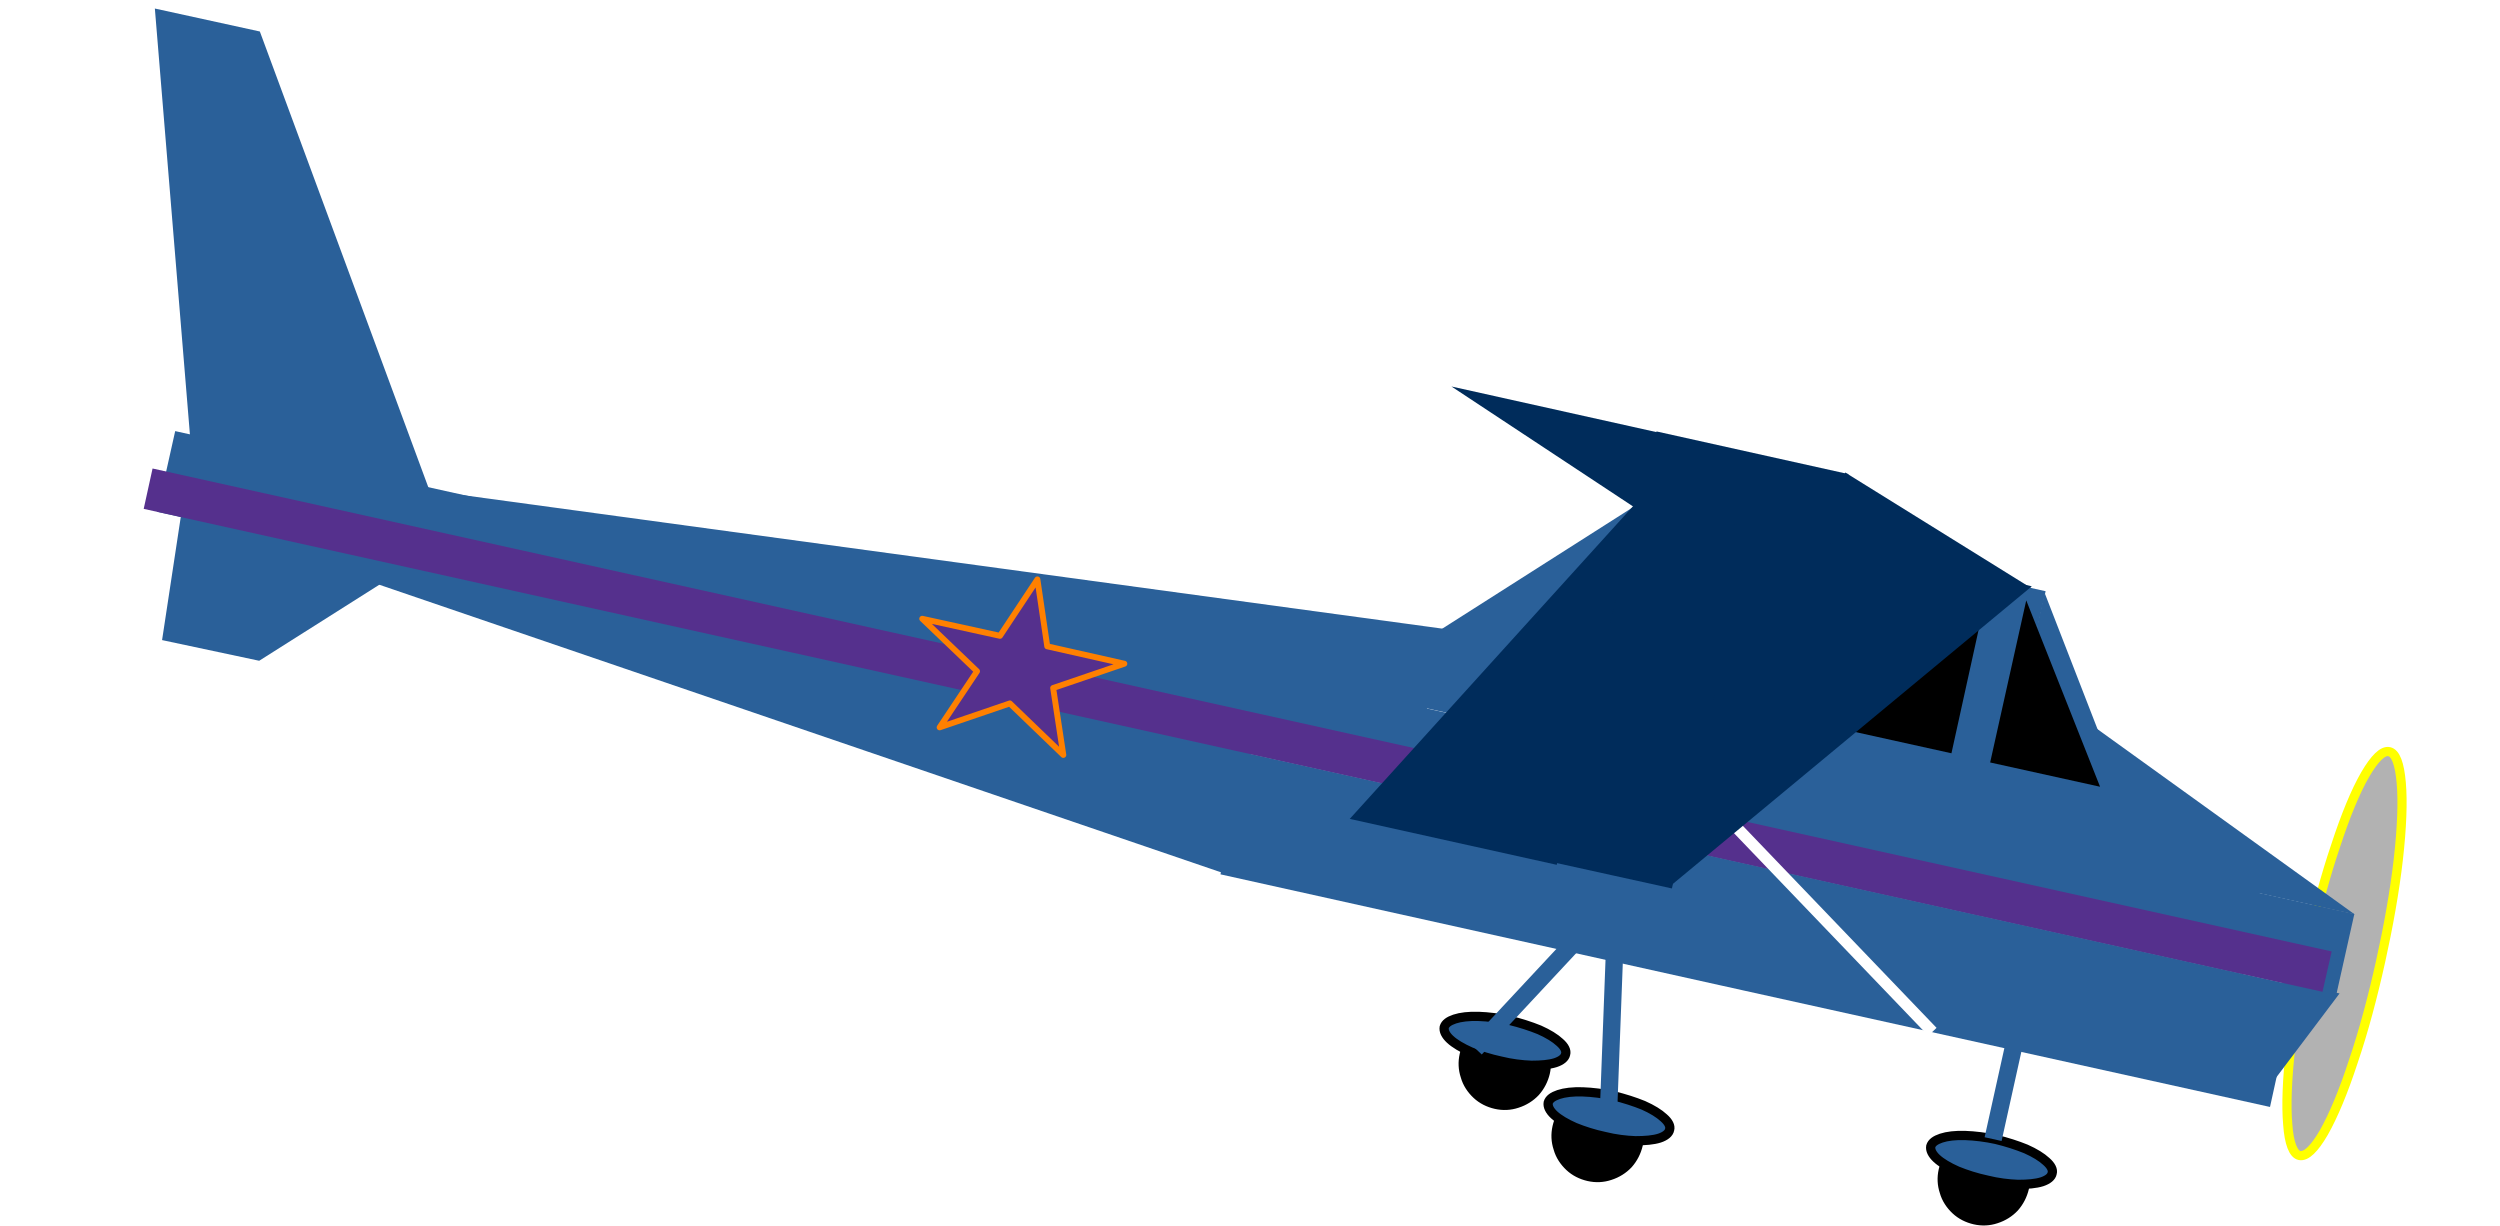
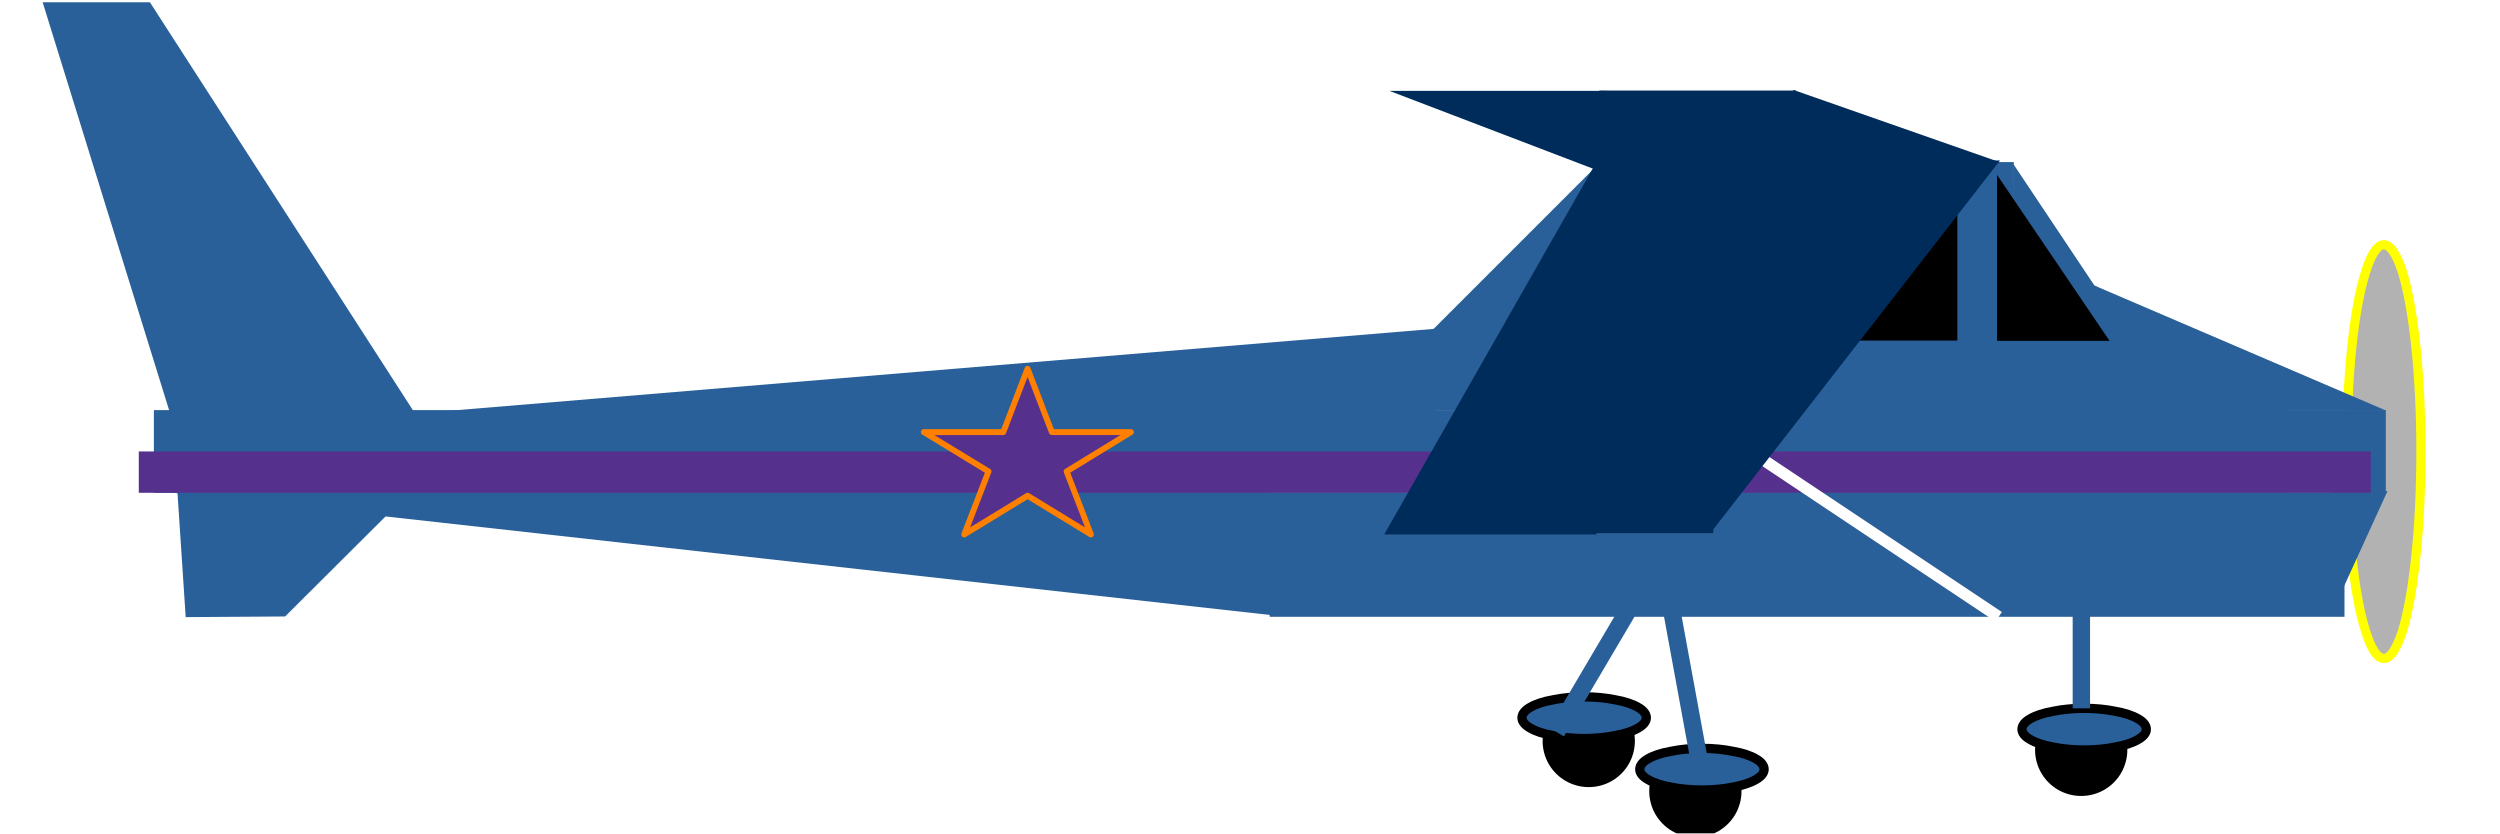
- <svg xmlns="http://www.w3.org/2000/svg" xmlns:ns1="http://xml.openoffice.org/svg/export" version="1.2" width="76.2mm" height="37.34mm" viewBox="0 0 7620 3734" preserveAspectRatio="xMidYMid" fill-rule="evenodd" stroke-width="28.222" stroke-linejoin="round" xml:space="preserve">
+ <svg xmlns="http://www.w3.org/2000/svg" xmlns:ns1="http://xml.openoffice.org/svg/export" version="1.2" width="76.2mm" height="25.4mm" viewBox="0 0 7620 2540" preserveAspectRatio="xMidYMid" fill-rule="evenodd" stroke-width="28.222" stroke-linejoin="round" xml:space="preserve">
  <defs class="ClipPathGroup">
    <clipPath id="presentation_clip_path" clipPathUnits="userSpaceOnUse">
-       <rect x="0" y="0" width="7620" height="3734" />
+       <rect x="0" y="0" width="7620" height="2540" />
    </clipPath>
    <clipPath id="presentation_clip_path_shrink" clipPathUnits="userSpaceOnUse">
-       <rect x="7" y="3" width="7605" height="3727" />
+       <rect x="7" y="2" width="7605" height="2535" />
    </clipPath>
  </defs>
  <defs class="TextShapeIndex">
    <g ns1:slide="id1" ns1:id-list="id3 id4 id5 id6 id7 id8 id9 id10 id11 id12 id13 id14 id15 id16 id17 id18 id19 id20 id21 id22 id23 id24 id25 id26 id27 id28 id29 id30 id31 id32 id33 id34 id35 id36 id37" />
  </defs>
  <defs class="EmbeddedBulletChars">
    <g id="bullet-char-template-57356" transform="scale(0.0004882812,-0.0004882812)">
      <path d="M 580,1141 L 1163,571 580,0 -4,571 580,1141 Z" />
    </g>
    <g id="bullet-char-template-57354" transform="scale(0.0004882812,-0.0004882812)">
      <path d="M 8,1128 L 1137,1128 1137,0 8,0 8,1128 Z" />
    </g>
    <g id="bullet-char-template-10146" transform="scale(0.0004882812,-0.0004882812)">
      <path d="M 174,0 L 602,739 174,1481 1456,739 174,0 Z M 1358,739 L 309,1346 659,739 1358,739 Z" />
    </g>
    <g id="bullet-char-template-10132" transform="scale(0.0004882812,-0.0004882812)">
      <path d="M 2015,739 L 1276,0 717,0 1260,543 174,543 174,936 1260,936 717,1481 1274,1481 2015,739 Z" />
    </g>
    <g id="bullet-char-template-10007" transform="scale(0.0004882812,-0.0004882812)">
      <path d="M 0,-2 C -7,14 -16,27 -25,37 L 356,567 C 262,823 215,952 215,954 215,979 228,992 255,992 264,992 276,990 289,987 310,991 331,999 354,1012 L 381,999 492,748 772,1049 836,1024 860,1049 C 881,1039 901,1025 922,1006 886,937 835,863 770,784 769,783 710,716 594,584 L 774,223 C 774,196 753,168 711,139 L 727,119 C 717,90 699,76 672,76 641,76 570,178 457,381 L 164,-76 C 142,-110 111,-127 72,-127 30,-127 9,-110 8,-76 1,-67 -2,-52 -2,-32 -2,-23 -1,-13 0,-2 Z" />
    </g>
    <g id="bullet-char-template-10004" transform="scale(0.0004882812,-0.0004882812)">
      <path d="M 285,-33 C 182,-33 111,30 74,156 52,228 41,333 41,471 41,549 55,616 82,672 116,743 169,778 240,778 293,778 328,747 346,684 L 369,508 C 377,444 397,411 428,410 L 1163,1116 C 1174,1127 1196,1133 1229,1133 1271,1133 1292,1118 1292,1087 L 1292,965 C 1292,929 1282,901 1262,881 L 442,47 C 390,-6 338,-33 285,-33 Z" />
    </g>
    <g id="bullet-char-template-9679" transform="scale(0.0004882812,-0.0004882812)">
      <path d="M 813,0 C 632,0 489,54 383,161 276,268 223,411 223,592 223,773 276,916 383,1023 489,1130 632,1184 813,1184 992,1184 1136,1130 1245,1023 1353,916 1407,772 1407,592 1407,412 1353,268 1245,161 1136,54 992,0 813,0 Z" />
    </g>
    <g id="bullet-char-template-8226" transform="scale(0.0004882812,-0.0004882812)">
      <path d="M 346,457 C 273,457 209,483 155,535 101,586 74,649 74,723 74,796 101,859 155,911 209,963 273,989 346,989 419,989 480,963 531,910 582,859 608,796 608,723 608,648 583,586 532,535 482,483 420,457 346,457 Z" />
    </g>
    <g id="bullet-char-template-8211" transform="scale(0.0004882812,-0.0004882812)">
      <path d="M -4,459 L 1135,459 1135,606 -4,606 -4,459 Z" />
    </g>
    <g id="bullet-char-template-61548" transform="scale(0.0004882812,-0.0004882812)">
      <path d="M 173,740 C 173,903 231,1043 346,1159 462,1274 601,1332 765,1332 928,1332 1067,1274 1183,1159 1299,1043 1357,903 1357,740 1357,577 1299,437 1183,322 1067,206 928,148 765,148 601,148 462,206 346,322 231,437 173,577 173,740 Z" />
    </g>
  </defs>
  <g>
    <g id="id2" class="Master_Slide">
      <g id="bg-id2" class="Background" />
      <g id="bo-id2" class="BackgroundObjects" />
    </g>
  </g>
  <g class="SlideGroup">
    <g>
      <g id="container-id1">
        <g id="id1" class="Slide" clip-path="url(#presentation_clip_path)">
          <g class="Page">
            <g class="com.sun.star.drawing.CustomShape">
              <g id="id3">
-                 <rect class="BoundingBox" stroke="none" fill="none" x="6956" y="2276" width="381" height="1262" />
-                 <path fill="rgb(178,178,178)" stroke="none" d="M 7036,2882 C 7012,2990 6993,3097 6982,3193 6971,3289 6968,3370 6973,3427 6977,3485 6990,3518 7009,3522 7029,3526 7054,3502 7083,3452 7112,3401 7143,3327 7173,3235 7204,3144 7232,3039 7256,2931 7280,2823 7299,2716 7310,2620 7321,2524 7324,2443 7319,2386 7314,2328 7302,2295 7282,2291 7263,2287 7238,2311 7209,2361 7180,2411 7149,2486 7119,2578 7088,2669 7060,2774 7036,2882 L 7036,2882 Z" />
-                 <path fill="none" stroke="rgb(255,255,0)" stroke-width="28" stroke-linejoin="round" d="M 7036,2882 C 7012,2990 6993,3097 6982,3193 6971,3289 6968,3370 6973,3427 6977,3485 6990,3518 7009,3522 7029,3526 7054,3502 7083,3452 7112,3401 7143,3327 7173,3235 7204,3144 7232,3039 7256,2931 7280,2823 7299,2716 7310,2620 7321,2524 7324,2443 7319,2386 7314,2328 7302,2295 7282,2291 7263,2287 7238,2311 7209,2361 7180,2411 7149,2486 7119,2578 7088,2669 7060,2774 7036,2882 L 7036,2882 Z" />
+                 <rect class="BoundingBox" stroke="none" fill="none" x="7139" y="732" width="255" height="1290" />
+                 <path fill="rgb(178,178,178)" stroke="none" d="M 7153,1377 C 7153,1487 7158,1596 7168,1692 7178,1788 7192,1867 7210,1923 7227,1978 7246,2007 7266,2007 7286,2007 7305,1978 7323,1923 7340,1867 7354,1788 7364,1692 7374,1596 7379,1487 7379,1377 7379,1266 7374,1157 7364,1061 7354,965 7340,886 7323,830 7305,775 7286,746 7266,746 7246,746 7227,775 7210,830 7192,886 7178,965 7168,1061 7158,1157 7153,1266 7153,1376 L 7153,1377 Z" />
+                 <path fill="none" stroke="rgb(255,255,0)" stroke-width="28" stroke-linejoin="round" d="M 7153,1377 C 7153,1487 7158,1596 7168,1692 7178,1788 7192,1867 7210,1923 7227,1978 7246,2007 7266,2007 7286,2007 7305,1978 7323,1923 7340,1867 7354,1788 7364,1692 7374,1596 7379,1487 7379,1377 7379,1266 7374,1157 7364,1061 7354,965 7340,886 7323,830 7305,775 7286,746 7266,746 7246,746 7227,775 7210,830 7192,886 7178,965 7168,1061 7158,1157 7153,1266 7153,1376 L 7153,1377 Z" />
              </g>
            </g>
            <g class="com.sun.star.drawing.CustomShape">
              <g id="id4">
-                 <rect class="BoundingBox" stroke="none" fill="none" x="479" y="1314" width="6698" height="1720" />
-                 <path fill="rgb(42,96,153)" stroke="none" d="M 3800,2296 L 479,1560 534,1314 7176,2786 7121,3032 3800,2296 Z" />
+                 <rect class="BoundingBox" stroke="none" fill="none" x="469" y="1250" width="6804" height="253" />
+                 <path fill="rgb(42,96,153)" stroke="none" d="M 3871,1502 L 469,1502 469,1250 7272,1250 7272,1502 3871,1502 Z" />
              </g>
            </g>
            <g class="com.sun.star.drawing.CustomShape">
              <g id="id5">
-                 <rect class="BoundingBox" stroke="none" fill="none" x="488" y="1554" width="3323" height="1108" />
-                 <path fill="rgb(42,96,153)" stroke="none" d="M 3728,2661 L 488,1554 3810,2291 3728,2661 3728,2661 Z" />
+                 <rect class="BoundingBox" stroke="none" fill="none" x="474" y="1495" width="3403" height="381" />
+                 <path fill="rgb(42,96,153)" stroke="none" d="M 3876,1875 L 474,1496 3876,1496 3876,1875 3876,1875 Z" />
              </g>
            </g>
            <g class="com.sun.star.drawing.CustomShape">
              <g id="id6">
-                 <rect class="BoundingBox" stroke="none" fill="none" x="3720" y="2296" width="3282" height="1080" />
-                 <path fill="rgb(42,96,153)" stroke="none" d="M 5319,3020 L 3720,2665 3802,2296 7000,3005 6919,3374 5319,3020 Z" />
+                 <rect class="BoundingBox" stroke="none" fill="none" x="3870" y="1502" width="3277" height="379" />
+                 <path fill="rgb(42,96,153)" stroke="none" d="M 5508,1880 L 3870,1880 3870,1502 7146,1502 7146,1880 5508,1880 Z" />
              </g>
            </g>
            <g class="com.sun.star.drawing.CustomShape">
              <g id="id7">
-                 <rect class="BoundingBox" stroke="none" fill="none" x="6880" y="2990" width="253" height="372" />
-                 <path fill="rgb(42,96,153)" stroke="none" d="M 6880,3361 L 7131,3028 6962,2991 6880,3361 6880,3361 Z" />
+                 <rect class="BoundingBox" stroke="none" fill="none" x="7103" y="1497" width="175" height="381" />
+                 <path fill="rgb(42,96,153)" stroke="none" d="M 7104,1876 L 7277,1497 7104,1497 7104,1876 7104,1876 Z" />
              </g>
            </g>
            <g class="com.sun.star.drawing.CustomShape">
              <g id="id8">
-                 <rect class="BoundingBox" stroke="none" fill="none" x="5919" y="3467" width="256" height="256" />
-                 <path fill="rgb(0,0,0)" stroke="none" d="M 5923,3567 C 5918,3589 5919,3611 5926,3632 5932,3654 5945,3673 5961,3688 5977,3703 5997,3713 6019,3718 6041,3723 6063,3722 6084,3715 6106,3708 6125,3696 6140,3680 6155,3663 6165,3643 6170,3622 6175,3600 6174,3578 6167,3556 6160,3535 6148,3516 6132,3501 6115,3486 6095,3476 6074,3471 6052,3466 6030,3467 6008,3474 5987,3480 5968,3493 5953,3509 5938,3525 5928,3545 5923,3567 L 5923,3567 Z" />
-                 <path fill="none" stroke="rgb(0,0,0)" d="M 5923,3567 C 5918,3589 5919,3611 5926,3632 5932,3654 5945,3673 5961,3688 5977,3703 5997,3713 6019,3718 6041,3723 6063,3722 6084,3715 6106,3708 6125,3696 6140,3680 6155,3663 6165,3643 6170,3622 6175,3600 6174,3578 6167,3556 6160,3535 6148,3516 6132,3501 6115,3486 6095,3476 6074,3471 6052,3466 6030,3467 6008,3474 5987,3480 5968,3493 5953,3509 5938,3525 5928,3545 5923,3567 Z" />
+                 <rect class="BoundingBox" stroke="none" fill="none" x="6216" y="2158" width="256" height="256" />
+                 <path fill="rgb(0,0,0)" stroke="none" d="M 6217,2286 C 6217,2308 6223,2330 6234,2349 6245,2368 6261,2384 6280,2395 6299,2406 6321,2412 6343,2412 6366,2412 6388,2406 6407,2395 6426,2384 6442,2368 6453,2349 6464,2330 6470,2308 6470,2286 6470,2263 6464,2241 6453,2222 6442,2203 6426,2187 6407,2176 6388,2165 6366,2159 6343,2159 6321,2159 6299,2165 6280,2176 6261,2187 6245,2203 6234,2222 6223,2241 6217,2263 6217,2286 L 6217,2286 Z" />
+                 <path fill="none" stroke="rgb(0,0,0)" d="M 6217,2286 C 6217,2308 6223,2330 6234,2349 6245,2368 6261,2384 6280,2395 6299,2406 6321,2412 6343,2412 6366,2412 6388,2406 6407,2395 6426,2384 6442,2368 6453,2349 6464,2330 6470,2308 6470,2286 6470,2263 6464,2241 6453,2222 6442,2203 6426,2187 6407,2176 6388,2165 6366,2159 6343,2159 6321,2159 6299,2165 6280,2176 6261,2187 6245,2203 6234,2222 6223,2241 6217,2263 6217,2286 Z" />
              </g>
            </g>
            <g class="com.sun.star.drawing.CustomShape">
              <g id="id9">
-                 <rect class="BoundingBox" stroke="none" fill="none" x="5884" y="3460" width="374" height="152" />
-                 <path fill="rgb(42,96,153)" stroke="none" d="M 5885,3494 C 5883,3505 5889,3518 5903,3531 5917,3544 5939,3557 5966,3569 5993,3580 6024,3590 6057,3597 6089,3605 6122,3609 6151,3610 6180,3610 6205,3608 6224,3602 6242,3596 6253,3587 6255,3576 6258,3566 6252,3553 6237,3540 6223,3527 6202,3514 6175,3502 6148,3491 6117,3481 6084,3473 6052,3466 6019,3462 5990,3461 5960,3460 5935,3463 5917,3469 5899,3475 5888,3483 5885,3494 L 5885,3494 Z" />
-                 <path fill="none" stroke="rgb(0,0,0)" d="M 5885,3494 C 5883,3505 5889,3518 5903,3531 5917,3544 5939,3557 5966,3569 5993,3580 6024,3590 6057,3597 6089,3605 6122,3609 6151,3610 6180,3610 6205,3608 6224,3602 6242,3596 6253,3587 6255,3576 6258,3566 6252,3553 6237,3540 6223,3527 6202,3514 6175,3502 6148,3491 6117,3481 6084,3473 6052,3466 6019,3462 5990,3461 5960,3460 5935,3463 5917,3469 5899,3475 5888,3483 5885,3494 Z" />
+                 <rect class="BoundingBox" stroke="none" fill="none" x="6162" y="2158" width="382" height="130" />
+                 <path fill="rgb(42,96,153)" stroke="none" d="M 6163,2223 C 6163,2234 6172,2245 6188,2254 6205,2264 6229,2272 6258,2277 6287,2283 6319,2286 6353,2286 6386,2286 6418,2283 6447,2277 6476,2272 6500,2264 6517,2254 6533,2245 6542,2234 6542,2223 6542,2211 6533,2200 6517,2191 6500,2181 6476,2173 6447,2168 6418,2162 6386,2159 6353,2159 6319,2159 6287,2162 6258,2168 6229,2173 6205,2181 6188,2191 6172,2200 6163,2211 6163,2223 L 6163,2223 Z" />
+                 <path fill="none" stroke="rgb(0,0,0)" d="M 6163,2223 C 6163,2234 6172,2245 6188,2254 6205,2264 6229,2272 6258,2277 6287,2283 6319,2286 6353,2286 6386,2286 6418,2283 6447,2277 6476,2272 6500,2264 6517,2254 6533,2245 6542,2234 6542,2223 6542,2211 6533,2200 6517,2191 6500,2181 6476,2173 6447,2168 6418,2162 6386,2159 6353,2159 6319,2159 6287,2162 6258,2168 6229,2173 6205,2181 6188,2191 6172,2200 6163,2211 6163,2223 Z" />
              </g>
            </g>
            <g class="com.sun.star.drawing.CustomShape">
              <g id="id10">
-                 <rect class="BoundingBox" stroke="none" fill="none" x="4742" y="3335" width="256" height="256" />
-                 <path fill="rgb(0,0,0)" stroke="none" d="M 4746,3435 C 4741,3457 4742,3479 4749,3500 4755,3522 4768,3541 4784,3556 4800,3571 4820,3581 4842,3586 4864,3591 4886,3590 4907,3583 4929,3576 4948,3564 4963,3548 4978,3531 4988,3511 4993,3490 4998,3468 4997,3446 4990,3424 4983,3403 4971,3384 4955,3369 4938,3354 4918,3344 4897,3339 4875,3334 4853,3335 4831,3342 4810,3348 4791,3361 4776,3377 4761,3393 4751,3413 4746,3435 L 4746,3435 Z" />
-                 <path fill="none" stroke="rgb(0,0,0)" d="M 4746,3435 C 4741,3457 4742,3479 4749,3500 4755,3522 4768,3541 4784,3556 4800,3571 4820,3581 4842,3586 4864,3591 4886,3590 4907,3583 4929,3576 4948,3564 4963,3548 4978,3531 4988,3511 4993,3490 4998,3468 4997,3446 4990,3424 4983,3403 4971,3384 4955,3369 4938,3354 4918,3344 4897,3339 4875,3334 4853,3335 4831,3342 4810,3348 4791,3361 4776,3377 4761,3393 4751,3413 4746,3435 Z" />
+                 <rect class="BoundingBox" stroke="none" fill="none" x="5040" y="2284" width="256" height="256" />
+                 <path fill="rgb(0,0,0)" stroke="none" d="M 5041,2412 C 5041,2434 5047,2456 5058,2475 5069,2494 5085,2510 5104,2521 5123,2532 5145,2538 5168,2538 5190,2538 5212,2532 5231,2521 5250,2510 5266,2494 5277,2475 5288,2456 5294,2434 5294,2412 5294,2389 5288,2367 5277,2348 5266,2329 5250,2313 5231,2302 5212,2291 5190,2285 5168,2285 5145,2285 5123,2291 5104,2302 5085,2313 5069,2329 5058,2348 5047,2367 5041,2389 5041,2412 L 5041,2412 Z" />
+                 <path fill="none" stroke="rgb(0,0,0)" d="M 5041,2412 C 5041,2434 5047,2456 5058,2475 5069,2494 5085,2510 5104,2521 5123,2532 5145,2538 5168,2538 5190,2538 5212,2532 5231,2521 5250,2510 5266,2494 5277,2475 5288,2456 5294,2434 5294,2412 5294,2389 5288,2367 5277,2348 5266,2329 5250,2313 5231,2302 5212,2291 5190,2285 5168,2285 5145,2285 5123,2291 5104,2302 5085,2313 5069,2329 5058,2348 5047,2367 5041,2389 5041,2412 Z" />
              </g>
            </g>
            <g class="com.sun.star.drawing.CustomShape">
              <g id="id11">
-                 <rect class="BoundingBox" stroke="none" fill="none" x="4718" y="3327" width="374" height="152" />
-                 <path fill="rgb(42,96,153)" stroke="none" d="M 4719,3361 C 4717,3372 4723,3385 4737,3398 4751,3411 4773,3424 4800,3436 4827,3447 4858,3457 4891,3464 4923,3472 4956,3476 4985,3477 5014,3477 5039,3475 5058,3469 5076,3463 5087,3454 5089,3443 5092,3433 5086,3420 5071,3407 5057,3394 5036,3381 5009,3369 4982,3358 4951,3348 4918,3340 4886,3333 4853,3329 4824,3328 4794,3327 4769,3330 4751,3336 4733,3342 4722,3350 4719,3361 L 4719,3361 Z" />
-                 <path fill="none" stroke="rgb(0,0,0)" d="M 4719,3361 C 4717,3372 4723,3385 4737,3398 4751,3411 4773,3424 4800,3436 4827,3447 4858,3457 4891,3464 4923,3472 4956,3476 4985,3477 5014,3477 5039,3475 5058,3469 5076,3463 5087,3454 5089,3443 5092,3433 5086,3420 5071,3407 5057,3394 5036,3381 5009,3369 4982,3358 4951,3348 4918,3340 4886,3333 4853,3329 4824,3328 4794,3327 4769,3330 4751,3336 4733,3342 4722,3350 4719,3361 Z" />
+                 <rect class="BoundingBox" stroke="none" fill="none" x="4997" y="2280" width="382" height="130" />
+                 <path fill="rgb(42,96,153)" stroke="none" d="M 4998,2345 C 4998,2356 5007,2367 5023,2376 5040,2386 5064,2394 5093,2399 5122,2405 5154,2408 5188,2408 5221,2408 5253,2405 5282,2399 5311,2394 5335,2386 5352,2376 5368,2367 5377,2356 5377,2345 5377,2333 5368,2322 5352,2313 5335,2303 5311,2295 5282,2290 5253,2284 5221,2281 5188,2281 5154,2281 5122,2284 5093,2290 5064,2295 5040,2303 5023,2313 5007,2322 4998,2333 4998,2345 L 4998,2345 Z" />
+                 <path fill="none" stroke="rgb(0,0,0)" d="M 4998,2345 C 4998,2356 5007,2367 5023,2376 5040,2386 5064,2394 5093,2399 5122,2405 5154,2408 5188,2408 5221,2408 5253,2405 5282,2399 5311,2394 5335,2386 5352,2376 5368,2367 5377,2356 5377,2345 5377,2333 5368,2322 5352,2313 5335,2303 5311,2295 5282,2290 5253,2284 5221,2281 5188,2281 5154,2281 5122,2284 5093,2290 5064,2295 5040,2303 5023,2313 5007,2322 4998,2333 4998,2345 Z" />
              </g>
            </g>
            <g class="com.sun.star.drawing.CustomShape">
              <g id="id12">
-                 <rect class="BoundingBox" stroke="none" fill="none" x="4459" y="3115" width="256" height="256" />
-                 <path fill="rgb(0,0,0)" stroke="none" d="M 4463,3215 C 4458,3237 4459,3259 4466,3280 4472,3302 4485,3321 4501,3336 4517,3351 4537,3361 4559,3366 4581,3371 4603,3370 4624,3363 4646,3356 4665,3344 4680,3328 4695,3311 4705,3291 4710,3270 4715,3248 4714,3226 4707,3204 4700,3183 4688,3164 4672,3149 4655,3134 4635,3124 4614,3119 4592,3114 4570,3115 4548,3122 4527,3128 4508,3141 4493,3157 4478,3173 4468,3193 4463,3215 L 4463,3215 Z" />
-                 <path fill="none" stroke="rgb(0,0,0)" d="M 4463,3215 C 4458,3237 4459,3259 4466,3280 4472,3302 4485,3321 4501,3336 4517,3351 4537,3361 4559,3366 4581,3371 4603,3370 4624,3363 4646,3356 4665,3344 4680,3328 4695,3311 4705,3291 4710,3270 4715,3248 4714,3226 4707,3204 4700,3183 4688,3164 4672,3149 4655,3134 4635,3124 4614,3119 4592,3114 4570,3115 4548,3122 4527,3128 4508,3141 4493,3157 4478,3173 4468,3193 4463,3215 Z" />
+                 <rect class="BoundingBox" stroke="none" fill="none" x="4715" y="2131" width="256" height="256" />
+                 <path fill="rgb(0,0,0)" stroke="none" d="M 4716,2259 C 4716,2281 4722,2303 4733,2322 4744,2341 4760,2357 4779,2368 4798,2379 4820,2385 4842,2385 4865,2385 4887,2379 4906,2368 4925,2357 4941,2341 4952,2322 4963,2303 4969,2281 4969,2259 4969,2236 4963,2214 4952,2195 4941,2176 4925,2160 4906,2149 4887,2138 4865,2132 4842,2132 4820,2132 4798,2138 4779,2149 4760,2160 4744,2176 4733,2195 4722,2214 4716,2236 4716,2259 L 4716,2259 Z" />
+                 <path fill="none" stroke="rgb(0,0,0)" d="M 4716,2259 C 4716,2281 4722,2303 4733,2322 4744,2341 4760,2357 4779,2368 4798,2379 4820,2385 4842,2385 4865,2385 4887,2379 4906,2368 4925,2357 4941,2341 4952,2322 4963,2303 4969,2281 4969,2259 4969,2236 4963,2214 4952,2195 4941,2176 4925,2160 4906,2149 4887,2138 4865,2132 4842,2132 4820,2132 4798,2138 4779,2149 4760,2160 4744,2176 4733,2195 4722,2214 4716,2236 4716,2259 Z" />
              </g>
            </g>
            <g class="com.sun.star.drawing.CustomShape">
              <g id="id13">
-                 <rect class="BoundingBox" stroke="none" fill="none" x="4401" y="3097" width="374" height="152" />
-                 <path fill="rgb(42,96,153)" stroke="none" d="M 4402,3131 C 4400,3142 4406,3155 4420,3168 4434,3181 4456,3194 4483,3206 4510,3217 4541,3227 4574,3234 4606,3242 4639,3246 4668,3247 4697,3247 4722,3245 4741,3239 4759,3233 4770,3224 4772,3213 4775,3203 4769,3190 4754,3177 4740,3164 4719,3151 4692,3139 4665,3128 4634,3118 4601,3110 4569,3103 4536,3099 4507,3098 4477,3097 4452,3100 4434,3106 4416,3112 4405,3120 4402,3131 L 4402,3131 Z" />
-                 <path fill="none" stroke="rgb(0,0,0)" d="M 4402,3131 C 4400,3142 4406,3155 4420,3168 4434,3181 4456,3194 4483,3206 4510,3217 4541,3227 4574,3234 4606,3242 4639,3246 4668,3247 4697,3247 4722,3245 4741,3239 4759,3233 4770,3224 4772,3213 4775,3203 4769,3190 4754,3177 4740,3164 4719,3151 4692,3139 4665,3128 4634,3118 4601,3110 4569,3103 4536,3099 4507,3098 4477,3097 4452,3100 4434,3106 4416,3112 4405,3120 4402,3131 Z" />
+                 <rect class="BoundingBox" stroke="none" fill="none" x="4638" y="2123" width="382" height="130" />
+                 <path fill="rgb(42,96,153)" stroke="none" d="M 4639,2188 C 4639,2199 4648,2210 4664,2219 4681,2229 4705,2237 4734,2242 4763,2248 4795,2251 4829,2251 4862,2251 4894,2248 4923,2242 4952,2237 4976,2229 4993,2219 5009,2210 5018,2199 5018,2188 5018,2176 5009,2165 4993,2156 4976,2146 4952,2138 4923,2133 4894,2127 4862,2124 4829,2124 4795,2124 4763,2127 4734,2133 4705,2138 4681,2146 4664,2156 4648,2165 4639,2176 4639,2188 L 4639,2188 Z" />
+                 <path fill="none" stroke="rgb(0,0,0)" d="M 4639,2188 C 4639,2199 4648,2210 4664,2219 4681,2229 4705,2237 4734,2242 4763,2248 4795,2251 4829,2251 4862,2251 4894,2248 4923,2242 4952,2237 4976,2229 4993,2219 5009,2210 5018,2199 5018,2188 5018,2176 5009,2165 4993,2156 4976,2146 4952,2138 4923,2133 4894,2127 4862,2124 4829,2124 4795,2124 4763,2127 4734,2133 4705,2138 4681,2146 4664,2156 4648,2165 4639,2176 4639,2188 Z" />
              </g>
            </g>
            <g class="com.sun.star.drawing.LineShape">
              <g id="id14">
-                 <rect class="BoundingBox" stroke="none" fill="none" x="6048" y="2953" width="164" height="547" />
-                 <path fill="none" stroke="rgb(42,96,153)" stroke-width="53" stroke-linejoin="round" d="M 6075,3472 L 6184,2980" />
+                 <rect class="BoundingBox" stroke="none" fill="none" x="6317" y="1628" width="55" height="559" />
+                 <path fill="none" stroke="rgb(42,96,153)" stroke-width="53" stroke-linejoin="round" d="M 6344,2159 L 6344,1655" />
              </g>
            </g>
            <g class="com.sun.star.drawing.LineShape">
              <g id="id15">
-                 <rect class="BoundingBox" stroke="none" fill="none" x="4470" y="2800" width="399" height="424" />
-                 <path fill="none" stroke="rgb(42,96,153)" stroke-width="53" stroke-linejoin="round" d="M 4497,3196 L 4841,2827" />
+                 <rect class="BoundingBox" stroke="none" fill="none" x="4717" y="1770" width="311" height="489" />
+                 <path fill="none" stroke="rgb(42,96,153)" stroke-width="53" stroke-linejoin="round" d="M 4744,2231 L 5000,1797" />
              </g>
            </g>
            <g class="com.sun.star.drawing.LineShape">
              <g id="id16">
-                 <rect class="BoundingBox" stroke="none" fill="none" x="4875" y="2876" width="74" height="558" />
-                 <path fill="none" stroke="rgb(42,96,153)" stroke-width="53" stroke-linejoin="round" d="M 4902,3406 L 4921,2903" />
+                 <rect class="BoundingBox" stroke="none" fill="none" x="5067" y="1826" width="146" height="551" />
+                 <path fill="none" stroke="rgb(42,96,153)" stroke-width="53" stroke-linejoin="round" d="M 5185,2349 L 5094,1853" />
              </g>
            </g>
            <g class="com.sun.star.drawing.CustomShape">
              <g id="id17">
-                 <rect class="BoundingBox" stroke="none" fill="none" x="6280" y="2203" width="899" height="585" />
-                 <path fill="rgb(42,96,153)" stroke="none" d="M 6366,2203 L 7177,2787 6280,2588 6366,2203 6366,2203 Z" />
+                 <rect class="BoundingBox" stroke="none" fill="none" x="6355" y="858" width="920" height="395" />
+                 <path fill="rgb(42,96,153)" stroke="none" d="M 6355,858 L 7274,1252 6355,1252 6355,858 6355,858 Z" />
              </g>
            </g>
            <g class="com.sun.star.drawing.CustomShape">
              <g id="id18">
-                 <rect class="BoundingBox" stroke="none" fill="none" x="6149" y="1807" width="249" height="426" />
-                 <path fill="rgb(42,96,153)" stroke="none" d="M 6232,1807 L 6397,2232 6150,2177 6232,1807 6232,1807 Z" />
+                 <rect class="BoundingBox" stroke="none" fill="none" x="6136" y="499" width="254" height="380" />
+                 <path fill="rgb(42,96,153)" stroke="none" d="M 6136,499 L 6389,878 6136,878 6136,499 6136,499 Z" />
              </g>
            </g>
            <g class="com.sun.star.drawing.CustomShape">
              <g id="id19">
-                 <rect class="BoundingBox" stroke="none" fill="none" x="4841" y="1529" width="1396" height="1012" />
-                 <path fill="rgb(42,96,153)" stroke="none" d="M 5456,2404 L 4841,2267 5005,1529 6235,1802 6071,2540 5456,2404 Z" />
+                 <rect class="BoundingBox" stroke="none" fill="none" x="4878" y="494" width="1261" height="757" />
+                 <path fill="rgb(42,96,153)" stroke="none" d="M 5508,1250 L 4878,1250 4878,494 6138,494 6138,1250 5508,1250 Z" />
              </g>
            </g>
            <g class="com.sun.star.drawing.CustomShape">
              <g id="id20">
-                 <rect class="BoundingBox" stroke="none" fill="none" x="5874" y="2134" width="525" height="585" />
-                 <path fill="rgb(42,96,153)" stroke="none" d="M 6082,2672 L 5875,2626 5984,2134 6398,2226 6289,2718 6082,2672 Z" />
+                 <rect class="BoundingBox" stroke="none" fill="none" x="5966" y="872" width="425" height="505" />
+                 <path fill="rgb(42,96,153)" stroke="none" d="M 6178,1376 L 5966,1376 5966,872 6390,872 6390,1376 6178,1376 Z" />
              </g>
            </g>
            <g class="com.sun.star.drawing.CustomShape">
              <g id="id21">
-                 <rect class="BoundingBox" stroke="none" fill="none" x="4100" y="1528" width="905" height="741" />
-                 <path fill="rgb(42,96,153)" stroke="none" d="M 5004,1529 L 4101,2104 4840,2268 5004,1529 5004,1529 Z" />
+                 <rect class="BoundingBox" stroke="none" fill="none" x="4121" y="494" width="758" height="758" />
+                 <path fill="rgb(42,96,153)" stroke="none" d="M 4878,494 L 4121,1251 4878,1251 4878,494 4878,494 Z" />
              </g>
            </g>
            <g class="com.sun.star.drawing.CustomShape">
              <g id="id22">
-                 <rect class="BoundingBox" stroke="none" fill="none" x="1020" y="1456" width="3385" height="738" />
-                 <path fill="rgb(42,96,153)" stroke="none" d="M 4403,1917 L 1021,1456 4342,2193 4403,1917 4403,1917 Z" />
+                 <rect class="BoundingBox" stroke="none" fill="none" x="973" y="1002" width="3403" height="284" />
+                 <path fill="rgb(42,96,153)" stroke="none" d="M 4375,1002 L 973,1285 4375,1285 4375,1002 4375,1002 Z" />
              </g>
            </g>
            <g class="com.sun.star.drawing.CustomShape">
              <g id="id23">
-                 <rect class="BoundingBox" stroke="none" fill="none" x="472" y="25" width="840" height="1476" />
-                 <path fill="rgb(42,96,153)" stroke="none" d="M 580,1338 L 1311,1500 792,96 472,26 580,1338 Z" />
+                 <rect class="BoundingBox" stroke="none" fill="none" x="130" y="7" width="1139" height="1260" />
+                 <path fill="rgb(42,96,153)" stroke="none" d="M 520,1265 L 1268,1265 457,7 130,7 520,1265 Z" />
              </g>
            </g>
            <g class="com.sun.star.drawing.CustomShape">
              <g id="id24">
-                 <rect class="BoundingBox" stroke="none" fill="none" x="493" y="1456" width="900" height="560" />
-                 <path fill="rgb(42,96,153)" stroke="none" d="M 1392,1633 L 569,1457 494,1951 790,2014 1392,1633 Z" />
+                 <rect class="BoundingBox" stroke="none" fill="none" x="532" y="1376" width="843" height="506" />
+                 <path fill="rgb(42,96,153)" stroke="none" d="M 1374,1376 L 533,1382 566,1881 869,1879 1374,1376 Z" />
              </g>
            </g>
            <g class="com.sun.star.drawing.CustomShape">
              <g id="id25">
-                 <rect class="BoundingBox" stroke="none" fill="none" x="4618" y="2108" width="2297" height="862" />
-                 <path fill="rgb(42,96,153)" stroke="none" d="M 5725,2723 L 4618,2477 4700,2108 6913,2599 6831,2968 5725,2723 Z" />
+                 <rect class="BoundingBox" stroke="none" fill="none" x="4707" y="1124" width="2268" height="379" />
+                 <path fill="rgb(42,96,153)" stroke="none" d="M 5841,1502 L 4707,1502 4707,1124 6974,1124 6974,1502 5841,1502 Z" />
              </g>
            </g>
            <g class="com.sun.star.drawing.CustomShape">
              <g id="id26">
-                 <rect class="BoundingBox" stroke="none" fill="none" x="4741" y="1642" width="315" height="890" />
-                 <path fill="rgb(42,96,153)" stroke="none" d="M 4803,2517 L 4742,2503 4931,1642 5054,1669 4865,2531 4803,2517 Z" />
+                 <rect class="BoundingBox" stroke="none" fill="none" x="4832" y="620" width="127" height="883" />
+                 <path fill="rgb(42,96,153)" stroke="none" d="M 4895,1502 L 4832,1502 4832,620 4958,620 4958,1502 4895,1502 Z" />
              </g>
            </g>
            <g class="com.sun.star.drawing.CustomShape">
              <g id="id27">
-                 <rect class="BoundingBox" stroke="none" fill="none" x="437" y="1428" width="6671" height="1597" />
-                 <path fill="rgb(85,48,141)" stroke="none" d="M 3759,2287 L 438,1551 465,1428 7107,2900 7079,3023 3759,2287 Z" />
+                 <rect class="BoundingBox" stroke="none" fill="none" x="423" y="1376" width="6804" height="127" />
+                 <path fill="rgb(85,48,141)" stroke="none" d="M 3825,1502 L 423,1502 423,1376 7226,1376 7226,1502 3825,1502 Z" />
              </g>
            </g>
            <g class="com.sun.star.drawing.LineShape">
              <g id="id28">
-                 <rect class="BoundingBox" stroke="none" fill="none" x="5243" y="2471" width="666" height="693" />
-                 <path fill="none" stroke="rgb(255,255,255)" stroke-width="35" stroke-linejoin="round" d="M 5261,2489 L 5890,3145" />
+                 <rect class="BoundingBox" stroke="none" fill="none" x="5318" y="1358" width="793" height="541" />
+                 <path fill="none" stroke="rgb(255,255,255)" stroke-width="35" stroke-linejoin="round" d="M 5336,1376 L 6092,1880" />
              </g>
            </g>
            <g class="com.sun.star.drawing.CustomShape">
              <g id="id29">
-                 <rect class="BoundingBox" stroke="none" fill="none" x="4963" y="1669" width="1077" height="629" />
-                 <path fill="rgb(0,0,0)" stroke="none" d="M 5455,2187 L 4963,2078 5054,1669 6038,1887 5948,2296 5455,2187 Z" />
+                 <rect class="BoundingBox" stroke="none" fill="none" x="4958" y="619" width="1009" height="420" />
+                 <path fill="rgb(0,0,0)" stroke="none" d="M 5462,1038 L 4958,1038 4958,619 5966,619 5966,1038 5462,1038 Z" />
              </g>
            </g>
            <g class="com.sun.star.drawing.CustomShape">
              <g id="id30">
-                 <rect class="BoundingBox" stroke="none" fill="none" x="5086" y="1596" width="1109" height="1110" />
-                 <path fill="rgb(0,44,91)" stroke="none" d="M 5087,2704 L 6193,1787 5332,1596 5087,2704 5087,2704 Z" />
+                 <rect class="BoundingBox" stroke="none" fill="none" x="5214" y="489" width="884" height="1136" />
+                 <path fill="rgb(0,44,91)" stroke="none" d="M 5214,1624 L 6096,489 5214,489 5214,1624 5214,1624 Z" />
              </g>
            </g>
            <g class="com.sun.star.drawing.CustomShape">
              <g id="id31">
-                 <rect class="BoundingBox" stroke="none" fill="none" x="4742" y="1523" width="600" height="1187" />
-                 <path fill="rgb(0,44,91)" stroke="none" d="M 4919,2669 L 4742,2630 4987,1523 5340,1601 5096,2708 4919,2669 Z" />
+                 <rect class="BoundingBox" stroke="none" fill="none" x="4860" y="491" width="363" height="1135" />
+                 <path fill="rgb(0,44,91)" stroke="none" d="M 5041,1625 L 4860,1625 4860,491 5222,491 5222,1625 5041,1625 Z" />
              </g>
            </g>
            <g class="com.sun.star.drawing.CustomShape">
              <g id="id32">
-                 <rect class="BoundingBox" stroke="none" fill="none" x="4113" y="1528" width="880" height="1110" />
-                 <path fill="rgb(0,44,91)" stroke="none" d="M 4991,1528 L 4114,2496 4745,2636 4991,1528 4991,1528 Z" />
+                 <rect class="BoundingBox" stroke="none" fill="none" x="4219" y="494" width="648" height="1136" />
+                 <path fill="rgb(0,44,91)" stroke="none" d="M 4866,494 L 4219,1629 4866,1629 4866,494 4866,494 Z" />
              </g>
            </g>
            <g class="com.sun.star.drawing.CustomShape">
              <g id="id33">
-                 <rect class="BoundingBox" stroke="none" fill="none" x="4424" y="1178" width="648" height="392" />
-                 <path fill="rgb(0,44,91)" stroke="none" d="M 5016,1569 L 4424,1178 5071,1322 5016,1569 5016,1569 Z" />
+                 <rect class="BoundingBox" stroke="none" fill="none" x="4235" y="276" width="663" height="255" />
+                 <path fill="rgb(0,44,91)" stroke="none" d="M 4897,530 L 4235,277 4897,277 4897,530 4897,530 Z" />
              </g>
            </g>
            <g class="com.sun.star.drawing.CustomShape">
              <g id="id34">
-                 <rect class="BoundingBox" stroke="none" fill="none" x="5000" y="1315" width="635" height="352" />
-                 <path fill="rgb(0,44,91)" stroke="none" d="M 5292,1600 L 5000,1536 5049,1315 5634,1445 5585,1665 5292,1600 Z" />
+                 <rect class="BoundingBox" stroke="none" fill="none" x="4875" y="276" width="600" height="227" />
+                 <path fill="rgb(0,44,91)" stroke="none" d="M 5175,502 L 4875,502 4875,276 5474,276 5474,502 5175,502 Z" />
              </g>
            </g>
            <g class="com.sun.star.drawing.CustomShape">
              <g id="id35">
-                 <rect class="BoundingBox" stroke="none" fill="none" x="5576" y="1440" width="618" height="354" />
-                 <path fill="rgb(0,44,91)" stroke="none" d="M 5624,1440 L 6192,1793 5576,1656 5624,1440 5624,1440 Z" />
+                 <rect class="BoundingBox" stroke="none" fill="none" x="5466" y="274" width="632" height="222" />
+                 <path fill="rgb(0,44,91)" stroke="none" d="M 5466,274 L 6097,495 5466,495 5466,274 5466,274 Z" />
              </g>
            </g>
            <g class="com.sun.star.drawing.CustomShape">
              <g id="id36">
-                 <rect class="BoundingBox" stroke="none" fill="none" x="6066" y="1829" width="337" height="571" />
-                 <path fill="rgb(0,0,0)" stroke="none" d="M 6176,1830 L 6401,2398 6066,2324 6176,1830 6176,1830 Z" />
+                 <rect class="BoundingBox" stroke="none" fill="none" x="6087" y="533" width="344" height="507" />
+                 <path fill="rgb(0,0,0)" stroke="none" d="M 6087,533 L 6430,1039 6087,1039 6087,533 6087,533 Z" />
              </g>
            </g>
            <g class="com.sun.star.drawing.CustomShape">
              <g id="id37">
-                 <rect class="BoundingBox" stroke="none" fill="none" x="2802" y="1756" width="636" height="555" />
-                 <path fill="rgb(85,48,141)" stroke="none" d="M 3162,1766 L 3192,1970 3427,2023 3210,2097 3241,2301 3078,2144 2864,2217 2978,2046 2811,1886 3048,1938 3162,1766 3162,1766 Z" />
-                 <path fill="none" stroke="rgb(255,128,0)" stroke-width="18" stroke-linejoin="round" d="M 3162,1766 L 3192,1970 3427,2023 3210,2097 3241,2301 3078,2144 2864,2217 2978,2046 2811,1886 3048,1938 3162,1766 3162,1766 Z" />
+                 <rect class="BoundingBox" stroke="none" fill="none" x="2807" y="1115" width="650" height="524" />
+                 <path fill="rgb(85,48,141)" stroke="none" d="M 3132,1124 L 3206,1317 3447,1317 3251,1437 3325,1629 3132,1511 2939,1629 3013,1437 2816,1317 3058,1317 3132,1124 3132,1124 Z" />
+                 <path fill="none" stroke="rgb(255,128,0)" stroke-width="18" stroke-linejoin="round" d="M 3132,1124 L 3206,1317 3447,1317 3251,1437 3325,1629 3132,1511 2939,1629 3013,1437 2816,1317 3058,1317 3132,1124 3132,1124 Z" />
              </g>
            </g>
          </g>
        </g>
      </g>
    </g>
  </g>
</svg>
